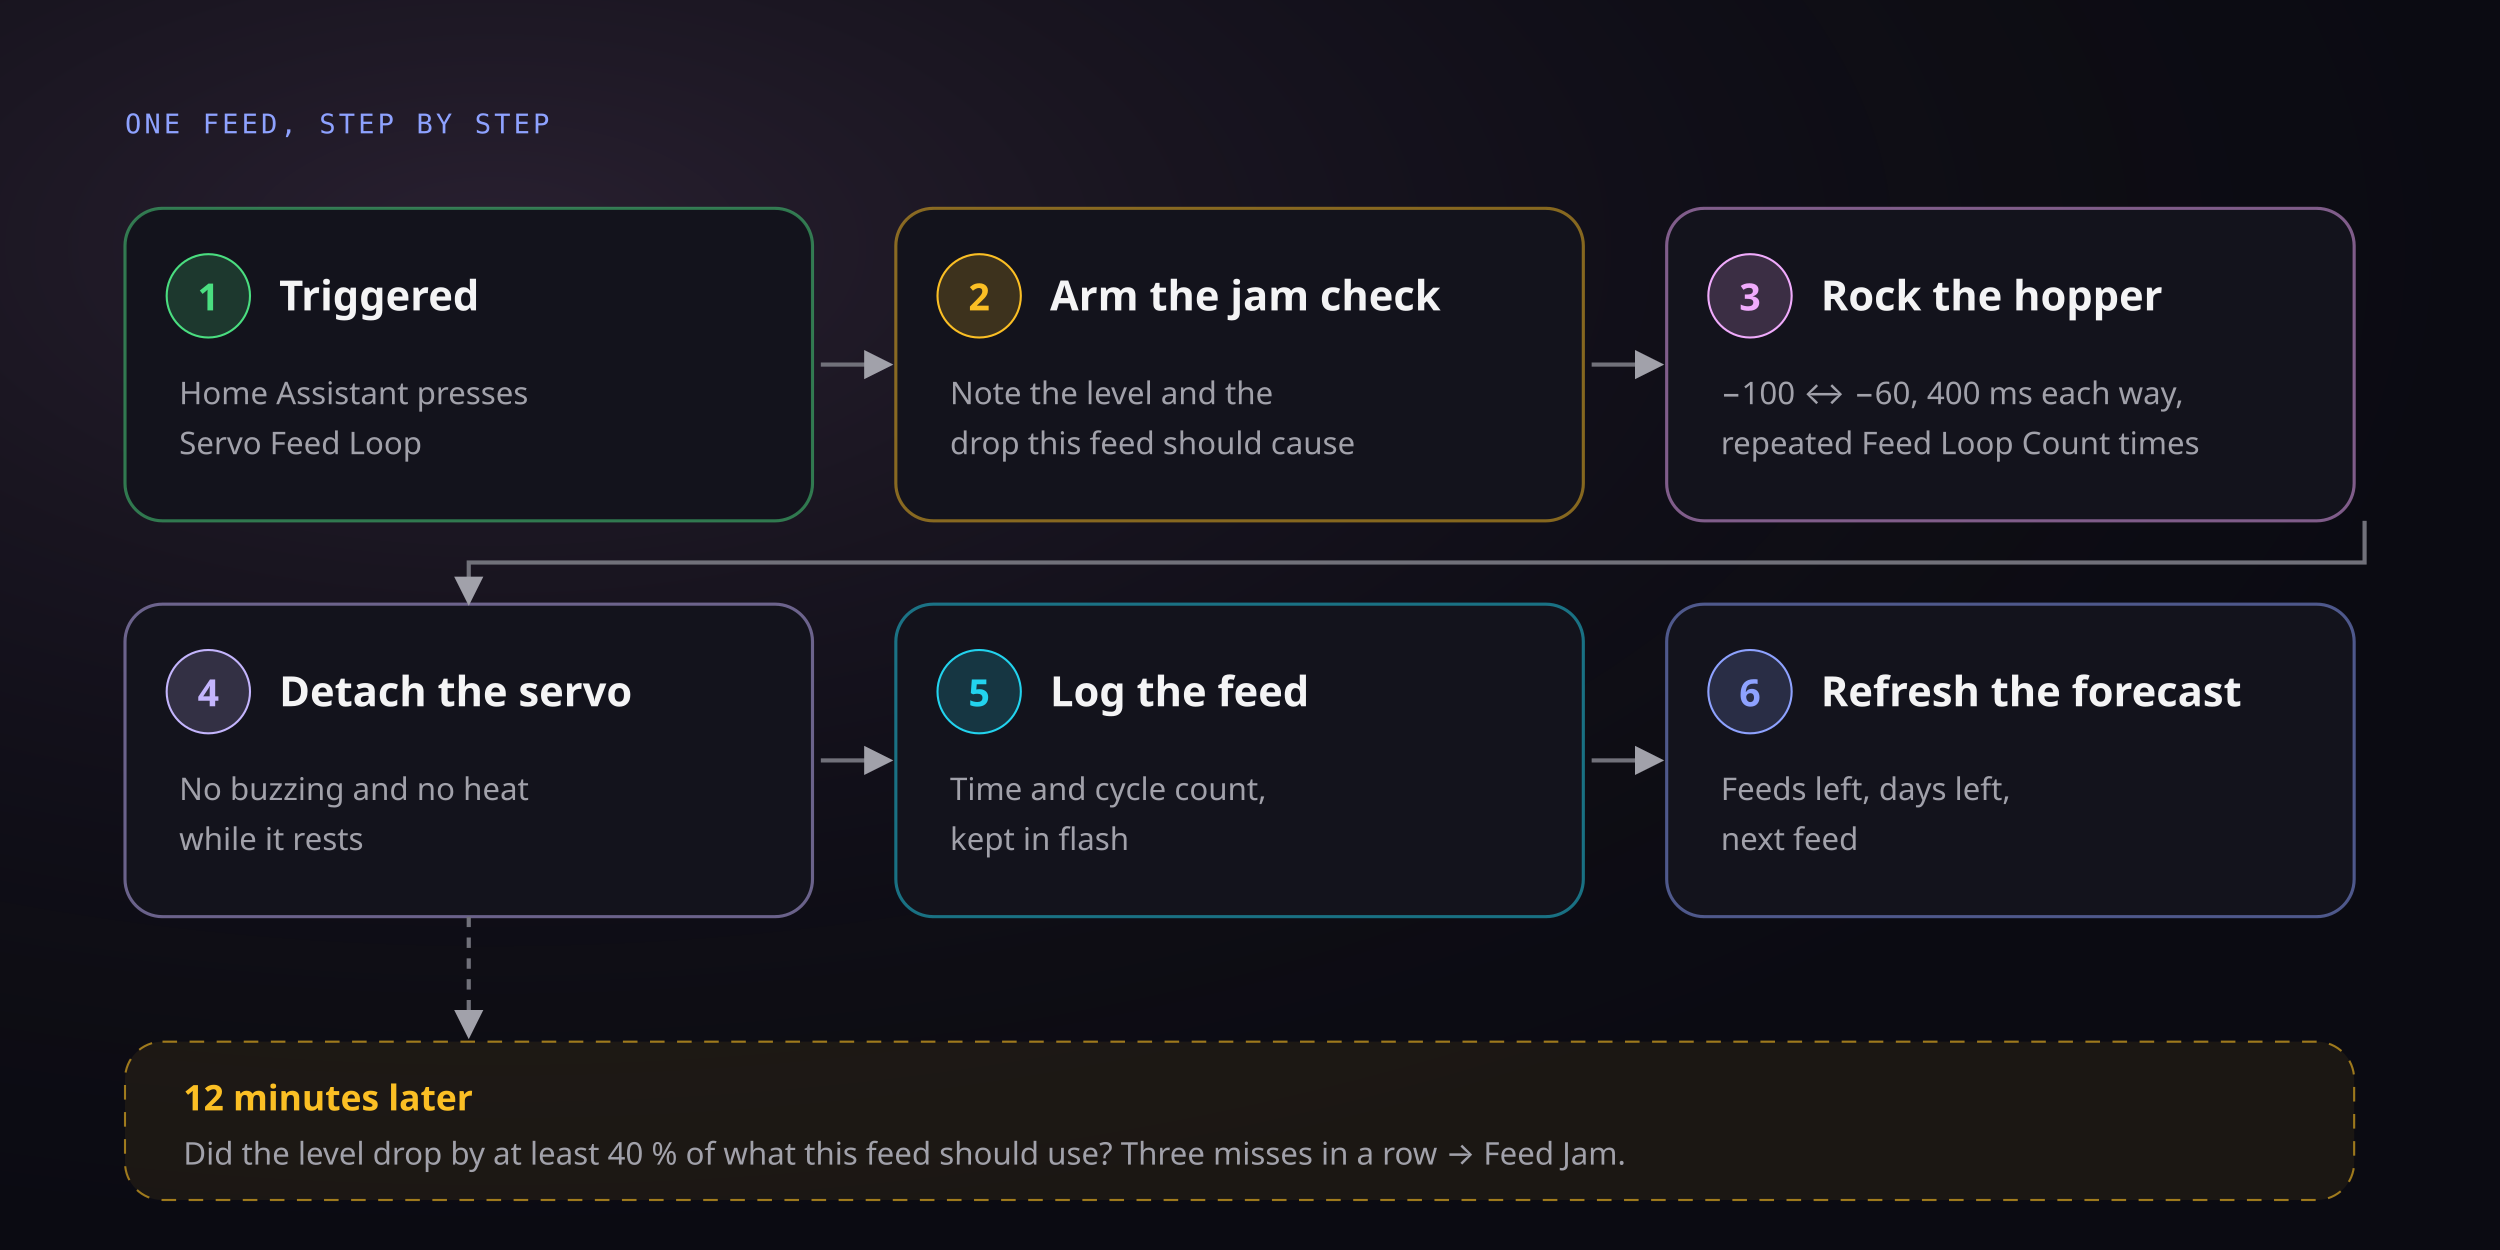
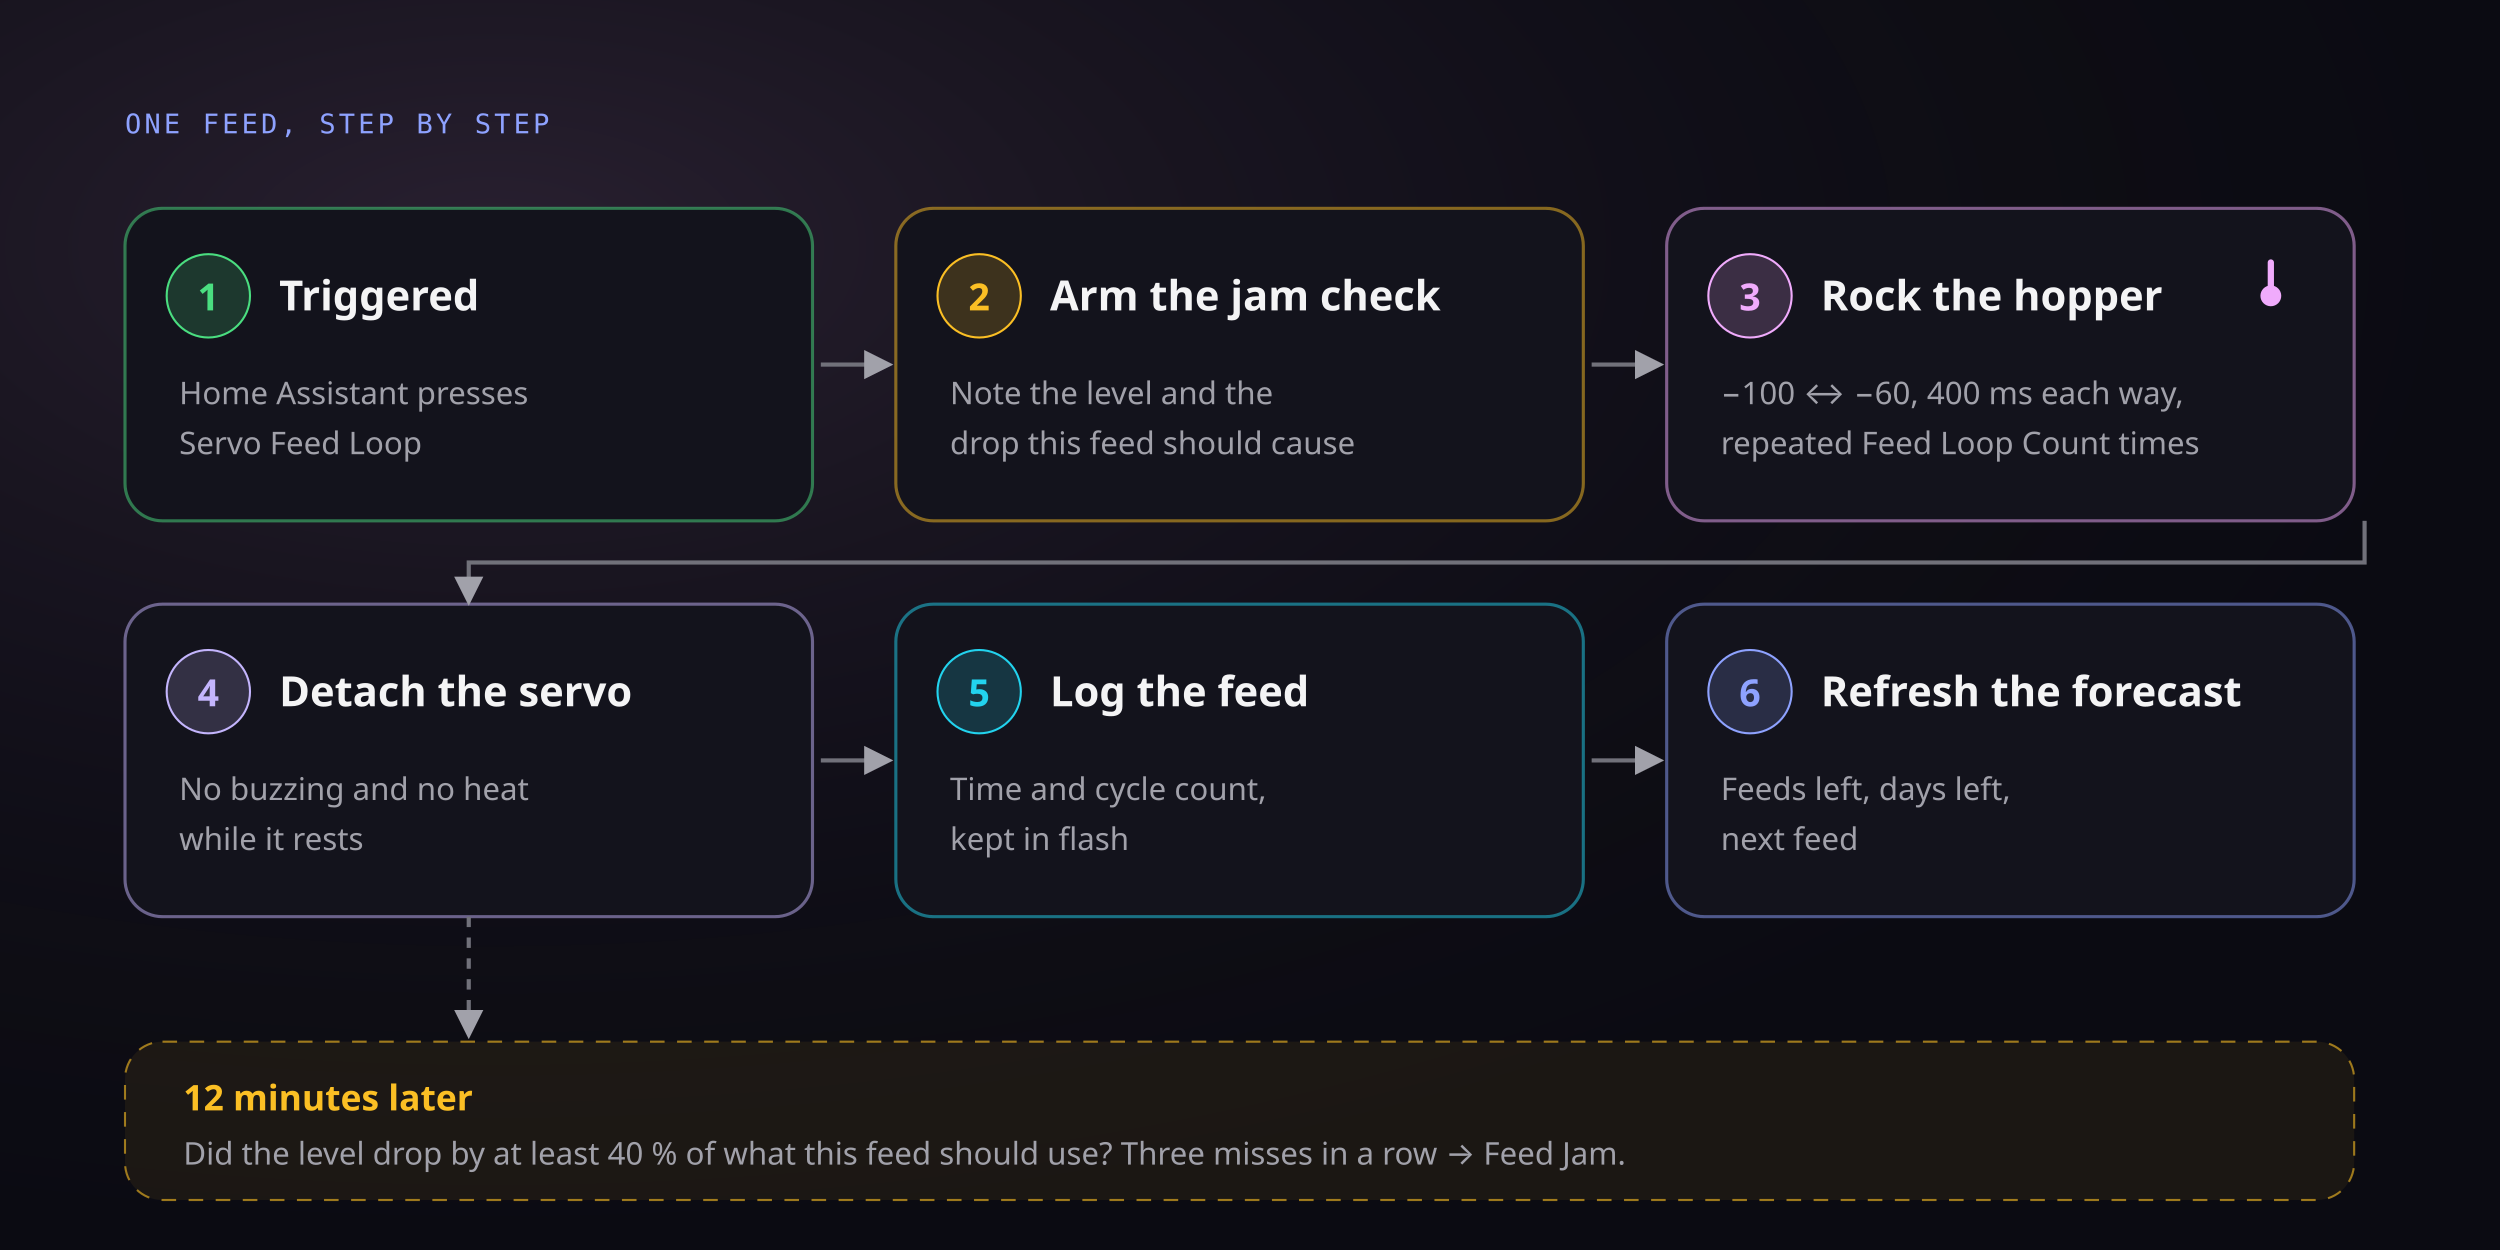
<svg xmlns="http://www.w3.org/2000/svg" viewBox="0 0 1200 600" width="1200" height="600" font-family="Geist, 'Segoe UI', system-ui, -apple-system, sans-serif">
  <defs>
    <radialGradient id="glow" cx="0.2" cy="0.2" r="0.85">
      <stop offset="0" stop-color="#f0abfc" stop-opacity="0.13" />
      <stop offset="1" stop-color="#0b0b12" stop-opacity="0" />
    </radialGradient>
    <linearGradient id="acc" x1="0" x2="1">
      <stop offset="0" stop-color="#8ea2ff" />
      <stop offset="1" stop-color="#c4b5fd" />
    </linearGradient>
    <marker id="arr" viewBox="0 0 10 10" refX="8" refY="5" markerWidth="7" markerHeight="7" orient="auto-start-reverse">
      <path d="M0,0 L10,5 L0,10 z" fill="#a1a1aa" />
    </marker>
    <style>
.m{fill:#8ea2ff;font-size:13px;font-family:'Geist Mono', Consolas, ui-monospace, monospace;letter-spacing:1.5px}
.t{fill:#f4f4f5;font-size:20px;font-weight:600}
.t2{fill:#f4f4f5;font-size:17px;font-weight:600}
.s{fill:#a1a1aa;font-size:15px}
.n{fill:#a1a1aa;font-size:13px;font-family:'Geist Mono', Consolas, ui-monospace, monospace}
.big{fill:#f4f4f5;font-size:34px;font-weight:700;letter-spacing:-1px}
</style>
  </defs>
  <rect width="1200" height="600" fill="#0b0b12" />
  <rect width="1200" height="600" fill="url(#glow)" />
  <text x="60" y="64" class="m">ONE FEED, STEP BY STEP</text>
  <rect x="60" y="100" width="330" height="150" rx="18" fill="#13131c" stroke="#4ade80" stroke-opacity="0.5" stroke-width="1.5" />
+   <rect x="60" y="100" width="330" height="150" rx="18" fill="#4ade80" fill-opacity="0.12" stroke="#4ade80" stroke-width="3" opacity="0">
+     <animate attributeName="opacity" values="0;0;1;1;0;0" keyTimes="0;0.000;0.022;0.100;0.122;1" dur="9.0s" repeatCount="indefinite" />
+   </rect>
  <circle cx="100" cy="142" r="20" fill="#4ade80" fill-opacity="0.18" stroke="#4ade80" />
  <text x="100" y="149" text-anchor="middle" font-size="18" font-weight="700" fill="#4ade80">1</text>
  <text x="134" y="149" class="t">Triggered</text>
  <text x="86" y="194" class="s">Home Assistant presses</text>
  <text x="86" y="218" class="s">Servo Feed Loop</text>
  <path d="M394,175 H426" stroke="#71717a" stroke-width="2" marker-end="url(#arr)" />
  <rect x="430" y="100" width="330" height="150" rx="18" fill="#13131c" stroke="#fbbf24" stroke-opacity="0.5" stroke-width="1.5" />
+   <rect x="430" y="100" width="330" height="150" rx="18" fill="#fbbf24" fill-opacity="0.12" stroke="#fbbf24" stroke-width="3" opacity="0">
+     <animate attributeName="opacity" values="0;0;1;1;0;0" keyTimes="0;0.122;0.144;0.222;0.244;1" dur="9.0s" repeatCount="indefinite" />
+   </rect>
  <circle cx="470" cy="142" r="20" fill="#fbbf24" fill-opacity="0.18" stroke="#fbbf24" />
  <text x="470" y="149" text-anchor="middle" font-size="18" font-weight="700" fill="#fbbf24">2</text>
  <text x="504" y="149" class="t">Arm the jam check</text>
  <text x="456" y="194" class="s">Note the level and the</text>
  <text x="456" y="218" class="s">drop this feed should cause</text>
  <path d="M764,175 H796" stroke="#71717a" stroke-width="2" marker-end="url(#arr)" />
  <rect x="800" y="100" width="330" height="150" rx="18" fill="#13131c" stroke="#f0abfc" stroke-opacity="0.5" stroke-width="1.5" />
+   <rect x="800" y="100" width="330" height="150" rx="18" fill="#f0abfc" fill-opacity="0.12" stroke="#f0abfc" stroke-width="3" opacity="0">
+     <animate attributeName="opacity" values="0;0;1;1;0;0" keyTimes="0;0.244;0.267;0.344;0.367;1" dur="9.0s" repeatCount="indefinite" />
+   </rect>
  <circle cx="840" cy="142" r="20" fill="#f0abfc" fill-opacity="0.18" stroke="#f0abfc" />
  <text x="840" y="149" text-anchor="middle" font-size="18" font-weight="700" fill="#f0abfc">3</text>
  <text x="874" y="149" class="t">Rock the hopper</text>
  <text x="826" y="194" class="s">−100 ↔ −60, 400 ms each way,</text>
  <text x="826" y="218" class="s">repeated Feed Loop Count times</text>
+   <g transform="translate(1090,142)">
+     <line x1="0" y1="0" x2="0" y2="-16" stroke="#f0abfc" stroke-width="3" stroke-linecap="round">
+       <animateTransform attributeName="transform" type="rotate" values="-30;30;-30" dur="0.8s" repeatCount="indefinite" />
+     </line>
+     <circle r="5" fill="#f0abfc" />
+   </g>
  <rect x="60" y="290" width="330" height="150" rx="18" fill="#13131c" stroke="#c4b5fd" stroke-opacity="0.5" stroke-width="1.5" />
+   <rect x="60" y="290" width="330" height="150" rx="18" fill="#c4b5fd" fill-opacity="0.12" stroke="#c4b5fd" stroke-width="3" opacity="0">
+     <animate attributeName="opacity" values="0;0;1;1;0;0" keyTimes="0;0.367;0.389;0.467;0.489;1" dur="9.0s" repeatCount="indefinite" />
+   </rect>
  <circle cx="100" cy="332" r="20" fill="#c4b5fd" fill-opacity="0.18" stroke="#c4b5fd" />
  <text x="100" y="339" text-anchor="middle" font-size="18" font-weight="700" fill="#c4b5fd">4</text>
  <text x="134" y="339" class="t">Detach the servo</text>
  <text x="86" y="384" class="s">No buzzing and no heat</text>
  <text x="86" y="408" class="s">while it rests</text>
  <path d="M394,365 H426" stroke="#71717a" stroke-width="2" marker-end="url(#arr)" />
  <rect x="430" y="290" width="330" height="150" rx="18" fill="#13131c" stroke="#22d3ee" stroke-opacity="0.5" stroke-width="1.5" />
+   <rect x="430" y="290" width="330" height="150" rx="18" fill="#22d3ee" fill-opacity="0.12" stroke="#22d3ee" stroke-width="3" opacity="0">
+     <animate attributeName="opacity" values="0;0;1;1;0;0" keyTimes="0;0.489;0.511;0.589;0.611;1" dur="9.0s" repeatCount="indefinite" />
+   </rect>
  <circle cx="470" cy="332" r="20" fill="#22d3ee" fill-opacity="0.18" stroke="#22d3ee" />
  <text x="470" y="339" text-anchor="middle" font-size="18" font-weight="700" fill="#22d3ee">5</text>
  <text x="504" y="339" class="t">Log the feed</text>
  <text x="456" y="384" class="s">Time and cycle count,</text>
  <text x="456" y="408" class="s">kept in flash</text>
  <path d="M764,365 H796" stroke="#71717a" stroke-width="2" marker-end="url(#arr)" />
  <rect x="800" y="290" width="330" height="150" rx="18" fill="#13131c" stroke="#8ea2ff" stroke-opacity="0.5" stroke-width="1.5" />
+   <rect x="800" y="290" width="330" height="150" rx="18" fill="#8ea2ff" fill-opacity="0.12" stroke="#8ea2ff" stroke-width="3" opacity="0">
+     <animate attributeName="opacity" values="0;0;1;1;0;0" keyTimes="0;0.611;0.633;0.711;0.733;1" dur="9.0s" repeatCount="indefinite" />
+   </rect>
  <circle cx="840" cy="332" r="20" fill="#8ea2ff" fill-opacity="0.18" stroke="#8ea2ff" />
  <text x="840" y="339" text-anchor="middle" font-size="18" font-weight="700" fill="#8ea2ff">6</text>
  <text x="874" y="339" class="t">Refresh the forecast</text>
  <text x="826" y="384" class="s">Feeds left, days left,</text>
  <text x="826" y="408" class="s">next feed</text>
-   <path d="M1060,250 C1100,275 1100,275 1060,290 L240,290 C200,290 200,290 225,288" fill="none" stroke="#71717a" stroke-width="0" />
  <path d="M1135,250 V270 H225 V288" fill="none" stroke="#71717a" stroke-width="2" marker-end="url(#arr)" />
  <rect x="60" y="500" width="1070" height="76" rx="18" fill="#fbbf24" fill-opacity="0.07" stroke="#fbbf24" stroke-opacity="0.6" stroke-dasharray="7 6" />
+   <rect x="60" y="500" width="1070" height="76" rx="18" fill="#fbbf24" fill-opacity="0.12" stroke="#fbbf24" stroke-width="3" opacity="0">
+     <animate attributeName="opacity" values="0;0;1;1;0;0" keyTimes="0;0.756;0.778;0.956;0.978;1" dur="9.0s" repeatCount="indefinite" />
+   </rect>
  <text x="88" y="533" class="t2" style="fill:#fbbf24">12 minutes later</text>
  <text x="88" y="559" class="s">Did the level drop by at least 40 % of what this feed should use? Three misses in a row → Feed Jam.</text>
  <path d="M225,440 V496" stroke="#71717a" stroke-width="2" stroke-dasharray="5 5" marker-end="url(#arr)" />
</svg>
